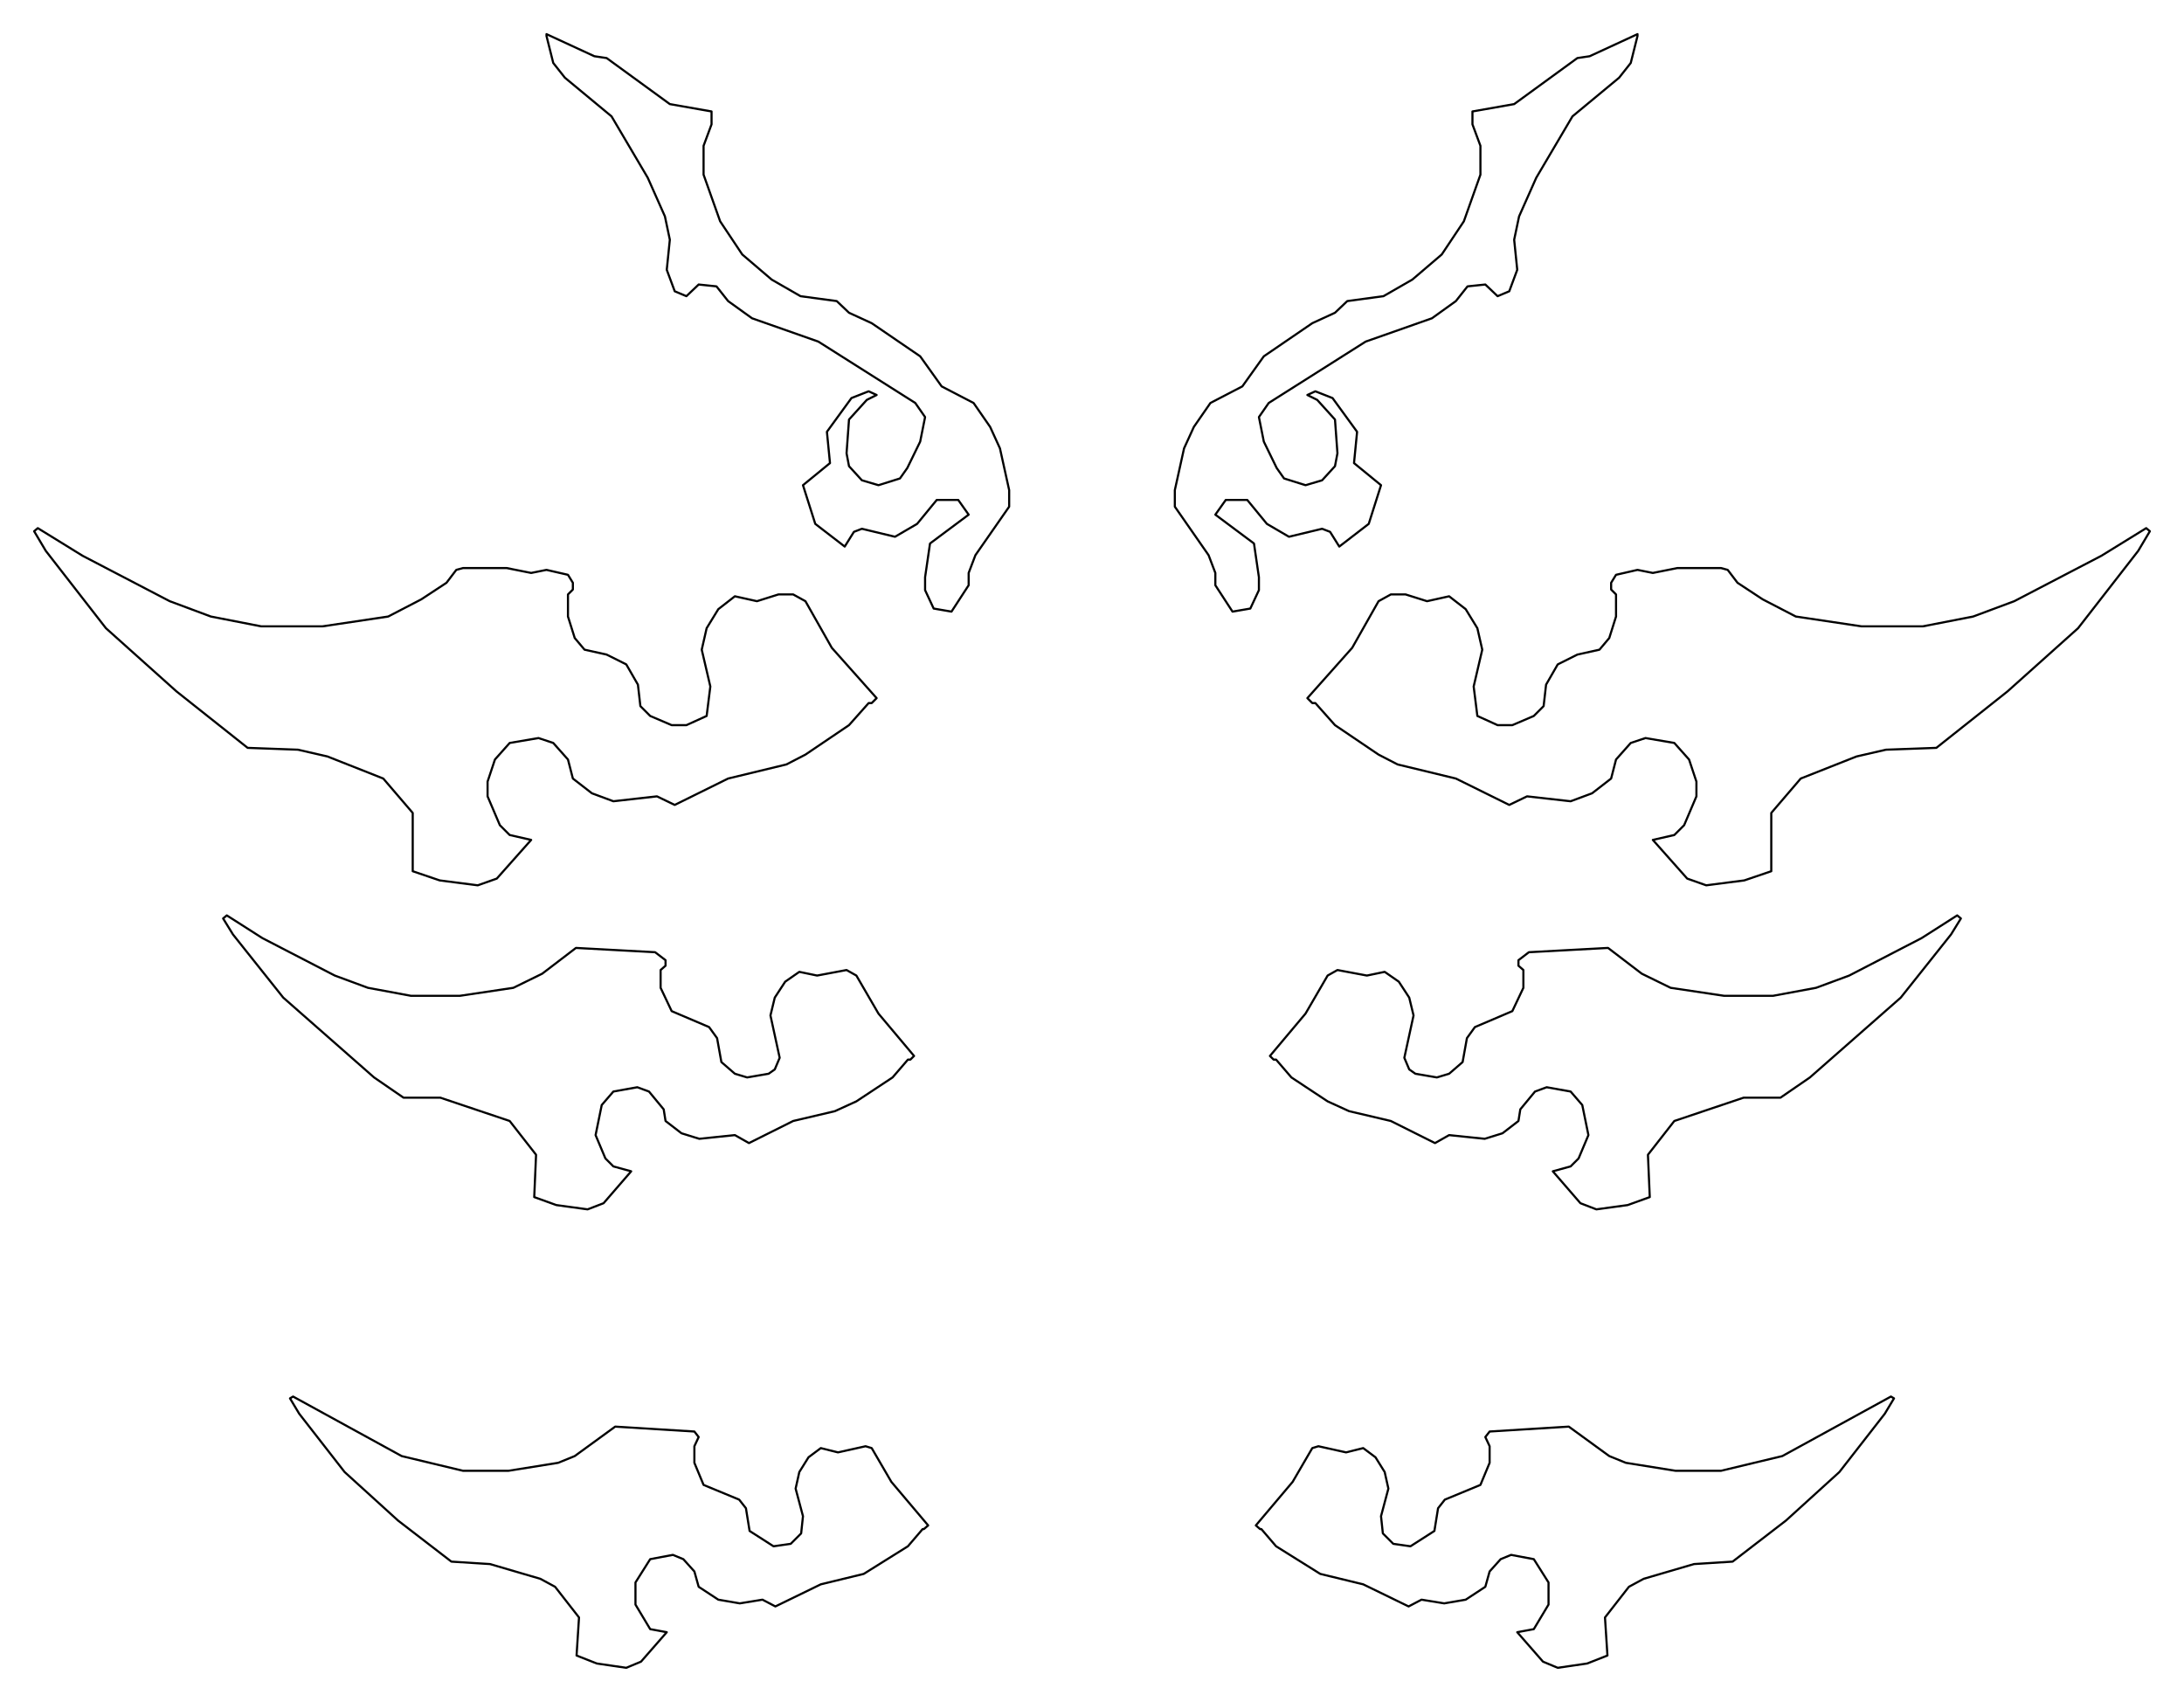
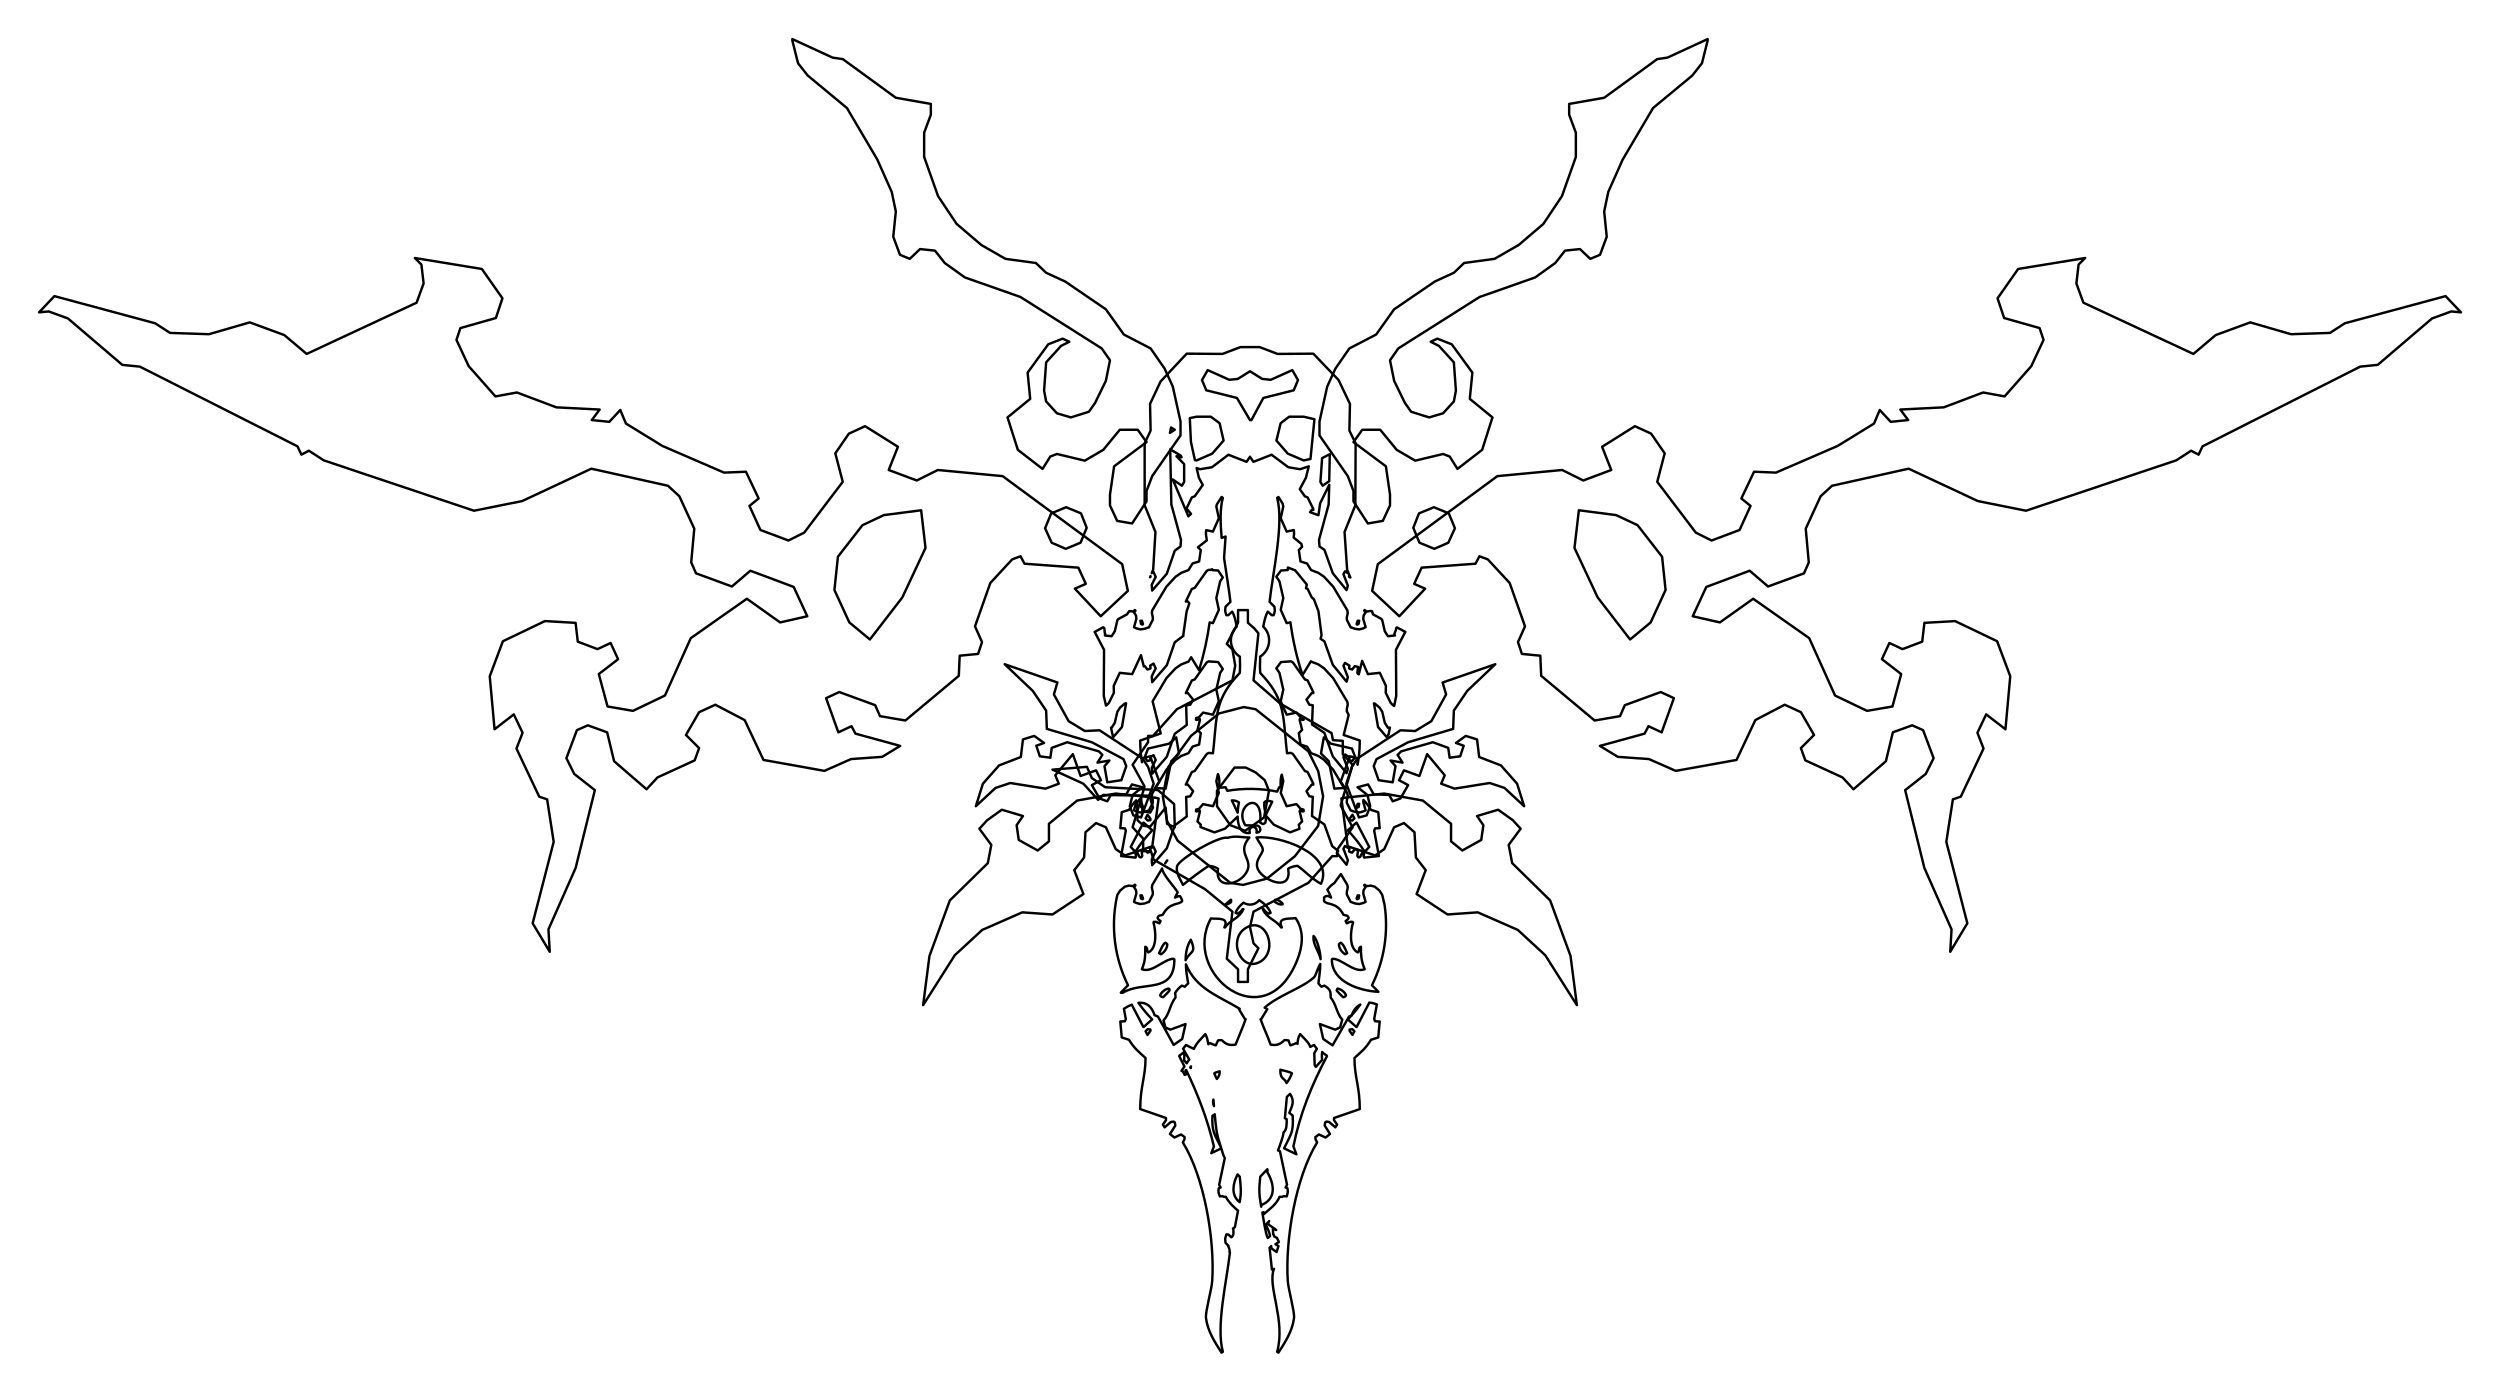
- <svg xmlns="http://www.w3.org/2000/svg" viewBox="0 0 1024 797.87" width="1024" height="797.87">
+ <svg xmlns="http://www.w3.org/2000/svg" viewBox="0 0 1024 570.04" width="1024" height="570.04">
  <g fill="none" stroke="#000" stroke-width="1" stroke-linecap="round" stroke-linejoin="round">
-     <path d="M256.23 16L278.67 26.36L284.43 27.22L314.06 48.8L333.62 52.25L333.62 58.29L329.88 68.36L329.88 81.88L337.65 103.75L348.01 119.29L361.82 131.08L375.34 138.85L392.32 141.15L398.07 146.62L408.71 151.51L431.44 167.04L441.51 181.14L456.47 188.91L464.24 200.13L468.84 210.2L473.16 229.76L473.16 237.53L457.34 260.26L454.17 268.6L454.17 274.36L446.12 286.73L437.77 285.29L433.74 276.66L433.74 270.62L436.05 254.79L454.17 241.27L449.28 234.37L439.21 234.37L430 245.59L419.65 251.63L404.11 247.89L400.37 249.33L396.06 256.23L382.25 245.59L376.49 227.46L389.15 217.1L387.71 202.43L399.22 186.61L407.28 183.44L411.02 185.17L406.41 187.47L398.07 196.68L396.92 212.5L398.07 218.54L404.11 225.16L411.88 227.46L421.95 224.3L425.4 219.41L431.44 207.03L433.74 195.53L429.14 188.91L383.68 160.14L352.61 149.21L341.39 141.15L335.93 134.25L327.58 133.38L321.83 138.85L316.36 136.55L312.62 126.48L314.06 112.38L311.76 101.45L303.7 83.32L286.73 54.55L264.86 36.43L259.4 29.52L256.23 16.86Z" />
-     <path d="M767.77 16L745.33 26.36L739.57 27.22L709.94 48.8L690.38 52.25L690.38 58.29L694.12 68.36L694.12 81.88L686.35 103.75L675.99 119.29L662.18 131.08L648.66 138.85L631.68 141.15L625.93 146.62L615.29 151.51L592.56 167.04L582.49 181.14L567.53 188.91L559.76 200.13L555.16 210.2L550.84 229.76L550.84 237.53L566.66 260.26L569.83 268.6L569.83 274.36L577.88 286.73L586.23 285.29L590.26 276.66L590.26 270.62L587.95 254.79L569.83 241.27L574.72 234.37L584.79 234.37L594 245.59L604.35 251.63L619.89 247.89L623.63 249.33L627.94 256.23L641.75 245.59L647.51 227.46L634.85 217.1L636.29 202.43L624.78 186.61L616.72 183.44L612.98 185.17L617.59 187.47L625.93 196.68L627.08 212.5L625.93 218.54L619.89 225.16L612.12 227.46L602.05 224.3L598.6 219.41L592.56 207.03L590.26 195.53L594.86 188.91L640.32 160.14L671.39 149.21L682.61 141.15L688.07 134.25L696.42 133.38L702.17 138.85L707.64 136.55L711.38 126.48L709.94 112.38L712.24 101.45L720.3 83.32L737.27 54.55L759.14 36.43L764.6 29.52L767.77 16.86Z" />
-     <path d="M407.28 329.6L398.07 339.95L377.64 353.76L368.72 358.37L341.39 364.98L316.36 377.35L308.02 373.33L287.59 375.63L277.52 371.89L268.6 364.98L266.3 356.06L259.4 348.3L252.49 346L238.97 348.3L232.06 356.06L228.61 366.42L228.61 373.33L234.37 386.85L238.97 391.45L249.04 393.75L232.93 411.88L224.01 415.04L206.17 412.74L193.51 408.43L193.51 381.1L179.7 364.98L153.52 354.63L139.71 351.46L116.12 350.6L82.75 324.13L49.66 294.5L21.47 258.25L16 249.04L17.73 247.6L38.73 260.55L79.58 281.84L98.86 289.03L122.45 293.63L151.22 293.63L182 289.03L197.54 280.97L209.34 273.21L213.94 267.16L217.1 266.3L237.53 266.3L249.04 268.6L256.23 267.16L266.3 269.47L268.6 273.21L268.6 276.37L266.3 278.67L266.3 289.03L269.47 299.1L274.07 304.57L284.43 306.87L293.63 311.47L299.1 320.97L300.25 331.03L304.85 335.64L314.92 339.95L321.83 339.95L331.32 335.64L333.05 321.83L329.02 304.57L331.32 294.5L336.79 285.58L344.56 279.54L354.91 281.84L364.98 278.67L371.89 278.67L377.64 281.84L390.01 303.7L411.02 327.29L408.71 329.6Z" />
-     <path d="M616.72 329.6L625.93 339.95L646.36 353.76L655.28 358.37L682.61 364.98L707.64 377.35L715.98 373.33L736.41 375.63L746.48 371.89L755.4 364.98L757.7 356.06L764.6 348.3L771.51 346L785.03 348.3L791.94 356.06L795.39 366.42L795.39 373.33L789.63 386.85L785.03 391.45L774.96 393.75L791.07 411.88L799.99 415.04L817.83 412.74L830.49 408.43L830.49 381.1L844.3 364.98L870.48 354.63L884.29 351.46L907.88 350.6L941.25 324.13L974.34 294.5L1002.53 258.25L1008 249.04L1006.27 247.6L985.27 260.55L944.42 281.84L925.14 289.03L901.55 293.63L872.78 293.63L842 289.03L826.46 280.97L814.66 273.21L810.06 267.16L806.9 266.3L786.47 266.3L774.96 268.6L767.77 267.16L757.7 269.47L755.4 273.21L755.4 276.37L757.7 278.67L757.7 289.03L754.53 299.1L749.93 304.57L739.57 306.87L730.37 311.47L724.9 320.97L723.75 331.03L719.15 335.64L709.08 339.95L702.17 339.95L692.68 335.64L690.95 321.83L694.98 304.57L692.68 294.5L687.21 285.58L679.44 279.54L669.09 281.84L659.02 278.67L652.11 278.67L646.36 281.84L633.99 303.7L612.98 327.29L615.29 329.6Z" />
-     <path d="M425.69 496.75L418.5 505.1L401.52 516.32L391.45 520.92L371.89 525.52L351.17 535.88L344.56 532.14L327.87 533.87L319.53 531.28L312.05 525.52L311.18 520.06L304.28 511.71L298.81 509.7L287.59 511.71L282.13 518.04L279.25 532.14L283.85 543.07L287.59 546.81L295.94 549.11L282.99 564.07L275.51 566.95L260.84 564.94L250.48 561.2L251.34 541.35L238.97 525.52L206.46 514.59L189.2 514.59L175.39 505.1L132.81 467.69L109.22 438.06L104.61 430.58L106.34 429.14L123.03 439.79L156.97 457.34L172.51 463.09L192.65 466.83L215.67 466.83L240.7 463.09L254.22 456.47L270.04 444.39L307.16 446.4L312.05 450.14L312.05 452.73L309.74 454.75L309.74 463.09L314.92 474.02L332.47 481.5L336.21 486.68L338.23 497.9L344.56 503.37L350.31 505.1L360.38 503.37L363.26 501.35L365.56 495.89L361.24 476.04L363.26 467.69L368.15 460.21L374.77 455.61L383.11 457.34L396.92 454.75L401.52 457.34L411.88 475.17L428.57 495.03L426.84 496.75Z" />
-     <path d="M598.31 496.75L605.5 505.1L622.48 516.32L632.55 520.92L652.11 525.52L672.83 535.88L679.44 532.14L696.13 533.87L704.47 531.28L711.95 525.52L712.82 520.06L719.72 511.71L725.19 509.7L736.41 511.71L741.87 518.04L744.75 532.14L740.15 543.07L736.41 546.81L728.06 549.11L741.01 564.07L748.49 566.95L763.16 564.94L773.52 561.2L772.66 541.35L785.03 525.52L817.54 514.59L834.8 514.59L848.61 505.1L891.19 467.69L914.78 438.06L919.39 430.58L917.66 429.14L900.97 439.79L867.03 457.34L851.49 463.09L831.35 466.83L808.33 466.83L783.3 463.09L769.78 456.47L753.96 444.39L716.84 446.4L711.95 450.14L711.95 452.73L714.26 454.75L714.26 463.09L709.08 474.02L691.53 481.5L687.79 486.68L685.77 497.9L679.44 503.37L673.69 505.1L663.62 503.37L660.74 501.35L658.44 495.89L662.76 476.04L660.74 467.69L655.85 460.21L649.23 455.61L640.89 457.34L627.08 454.75L622.48 457.34L612.12 475.17L595.43 495.03L597.16 496.75Z" />
-     <path d="M432.59 716.84L425.69 724.9L404.97 737.85L384.84 742.74L363.55 753.1L357.5 749.93L346.86 751.66L336.79 749.93L327.58 743.89L325.57 736.7L320.39 730.94L315.5 728.93L304.85 730.94L297.95 741.87L297.95 752.23L304.85 763.74L312.62 765.18L300.54 778.99L293.63 781.87L279.82 779.85L270.33 776.11L271.48 758.27L260.26 743.89L253.35 740.15L229.76 733.24L211.64 732.09L186.61 712.82L161.58 690.09L140.29 662.76L135.97 655.56L137.41 654.7L188.33 682.61L217.1 689.51L238.39 689.51L261.7 685.77L269.47 682.61L288.45 668.8L325.57 671.1L327.58 673.69L325.57 678L325.57 685.77L329.88 696.13L346.57 703.03L349.74 707.06L351.46 717.71L362.68 724.9L370.74 723.75L375.63 718.86L376.49 710.8L373.04 697.86L374.77 690.09L379.08 683.18L384.84 678.87L392.89 680.88L405.84 678L408.71 678.87L417.92 694.69L435.18 715.12L433.17 716.84Z" />
-     <path d="M591.41 716.84L598.31 724.9L619.03 737.85L639.16 742.74L660.45 753.1L666.5 749.93L677.14 751.66L687.21 749.93L696.42 743.89L698.43 736.7L703.61 730.94L708.5 728.93L719.15 730.94L726.05 741.87L726.05 752.23L719.15 763.74L711.38 765.18L723.46 778.99L730.37 781.87L744.18 779.85L753.67 776.11L752.52 758.27L763.74 743.89L770.65 740.15L794.24 733.24L812.36 732.09L837.39 712.82L862.42 690.09L883.71 662.76L888.03 655.56L886.59 654.7L835.67 682.61L806.9 689.51L785.61 689.51L762.3 685.77L754.53 682.61L735.55 668.8L698.43 671.1L696.42 673.69L698.43 678L698.43 685.77L694.12 696.13L677.43 703.03L674.26 707.06L672.54 717.71L661.32 724.9L653.26 723.75L648.37 718.86L647.51 710.8L650.96 697.86L649.23 690.09L644.92 683.18L639.16 678.87L631.11 680.88L618.16 678L615.29 678.87L606.08 694.69L588.82 715.12L590.83 716.84Z" />
+     <path d="M324.55 16L341 23.59L345.22 24.22L366.93 40.04L381.27 42.57L381.27 46.99L378.53 54.37L378.53 64.28L384.22 80.31L391.82 91.7L401.94 100.34L411.85 106.03L424.29 107.72L428.5 111.73L436.3 115.31L452.96 126.69L460.34 137.03L471.3 142.72L477 150.94L480.37 158.32L483.54 172.66L483.54 178.35L471.94 195.01L469.62 201.12L469.62 205.35L463.72 214.41L457.6 213.36L454.65 207.03L454.65 202.6L456.34 191L469.62 181.09L466.03 176.04L458.65 176.04L451.9 184.26L444.32 188.69L432.93 185.95L430.19 187L427.03 192.06L416.91 184.26L412.69 170.97L421.97 163.38L420.91 152.63L429.35 141.04L435.25 138.71L437.99 139.98L434.62 141.67L428.5 148.42L427.66 160.01L428.5 164.44L432.93 169.29L438.62 170.97L446 168.66L448.53 165.07L452.96 156L454.65 147.57L451.27 142.72L417.96 121.64L395.19 113.63L386.96 107.72L382.96 102.66L376.84 102.02L372.63 106.03L368.62 104.35L365.88 96.97L366.93 86.63L365.25 78.62L359.34 65.34L346.91 44.25L330.88 30.97L326.88 25.91L324.55 16.63Z" />
+     <path d="M699.45 16L683 23.59L678.78 24.22L657.07 40.04L642.73 42.57L642.73 46.99L645.47 54.37L645.47 64.28L639.78 80.31L632.18 91.7L622.06 100.34L612.15 106.03L599.71 107.72L595.5 111.73L587.7 115.31L571.04 126.69L563.66 137.03L552.7 142.72L547 150.94L543.63 158.32L540.46 172.66L540.46 178.35L552.06 195.01L554.38 201.12L554.38 205.35L560.28 214.41L566.4 213.36L569.35 207.03L569.35 202.6L567.66 191L554.38 181.09L557.97 176.04L565.35 176.04L572.1 184.26L579.68 188.69L591.07 185.95L593.81 187L596.97 192.06L607.09 184.26L611.31 170.97L602.03 163.38L603.09 152.63L594.65 141.04L588.75 138.71L586.01 139.98L589.38 141.67L595.5 148.42L596.34 160.01L595.5 164.44L591.07 169.29L585.38 170.97L578 168.66L575.47 165.07L571.04 156L569.35 147.57L572.73 142.72L606.04 121.64L628.81 113.63L637.04 107.72L641.04 102.66L647.16 102.02L651.37 106.03L655.38 104.35L658.12 96.97L657.07 86.63L658.75 78.62L664.66 65.34L677.09 44.25L693.12 30.97L697.12 25.91L699.45 16.63Z" />
+     <path d="M530.03 539.85C529.35 545.22 526.5 549.59 523.66 554.04L523.12 553.68C526.73 540.59 518.95 526.81 521.83 519.71L520.98 520L520.02 511.09L520.69 510.41L520.76 511.31L522.9 512.84L523.66 510.39L522.44 509.63L523.82 508.71L523.05 507.03L521.94 506.47L521.66 505.62L521.49 505.62L521.37 503.36L522.75 503.82C522.75 503.65 519.77 501.76 519.38 501.37L519.84 500.15L518.47 501.68C519.26 503.15 519.88 504.62 520.22 506.26L519.29 507.08C518.4 505.74 517.45 498.77 517.06 496.69L517.55 496.48L517.55 497.4C520.06 495.19 522.75 493.42 524.12 490.22C524.82 490.22 525.19 490.37 525.8 489.91L527.03 490.06C527.47 488.58 527.62 488.27 527.33 486.7L526.57 486.4L527.18 485.33L524.27 471.57L523.48 471.21C524.2 469.06 525.54 465.98 525.74 463.82C527.17 462.83 527.03 460.05 527.03 458.43L526.29 458.01L527.1 449.27L528.4 448.03C530.39 451.1 529.3 452.81 528.1 455.83L529.47 456.9C529.91 463.93 528.82 464.33 525.96 470.35L531 472.79L529.78 469.58C532.36 456.53 537.29 444.31 543.53 432.6L543.38 432.29C542.72 431.96 542.14 431.36 541.54 430.92C541.39 431.98 541.39 433.06 541.54 434.13L538.95 436.99L538.49 436.31C538.49 434.7 538.34 433.11 538.34 431.53L538.28 431.5L539.38 429.57L538.23 428.02L536.67 428.83C536.32 427.15 533.74 424.93 532.53 423.58C531.65 425.04 531.61 425.92 531.46 427.56L531 427.25C530.19 427.52 529.38 428 528.55 428.17C528.25 427.55 527.96 426.85 527.79 426.18C527.32 426.02 526.61 426.03 526.11 426.03C524.32 427.81 522.96 428.33 520.45 427.86C519.23 424.34 517.55 420.99 516.33 417.47L516.48 417.62C517.41 416.23 518.15 414.73 519.08 413.34C518.7 413.15 518.44 412.87 518.01 412.73C523.67 407.61 533.55 404.73 538.34 400.2C538.87 399.69 540.01 395.88 540.78 394.85C540.78 397.51 540.33 400.16 540.02 402.8C540.34 403.29 540.87 403.68 541.24 404.17L542.46 403.71C544.99 405.23 545.06 406.14 545.06 408.6C547.31 411.28 547.59 415.42 549.8 417.62L548.88 420.83L546.89 421.75L540.63 419.45L542 425.57L545.82 428.17L552.55 416.4L553.57 415.96L552.08 417.56L555.52 420.61L555.68 420.64L560.85 410.71L560.82 410.67C561.91 410.72 562.98 411 563.97 411.45L562.87 417.35L563.23 418.3L565.12 418.42L564.53 424.94L561.57 425.89C559.29 429.53 557.97 430.42 554.79 433.36C554.79 441.3 556.97 445.03 556.97 454.29L546.42 457.93L546.42 458.84L547.69 460.66L546.96 461.75L544.41 459.57L543.32 459.39L542.78 459.75L542.59 461.03L544.78 464.48L542.96 465.94L540.23 464.67L538.77 465.76C538.77 466.86 538.97 466.89 539.5 467.94C530.64 482.29 526.37 507.99 527.48 524.74C527.71 528.2 530.35 537.38 530.03 539.85Z" />
+     <path d="M500.88 553.68L500.34 554.04C497.5 549.59 494.65 545.22 493.97 539.85C493.65 537.38 496.29 528.2 496.52 524.74C497.63 507.99 493.36 482.29 484.5 467.94C485.03 466.89 485.23 466.86 485.23 465.76L483.77 464.67L481.04 465.94L479.22 464.48L481.41 461.03L481.22 459.75L480.68 459.39L479.59 459.57L477.04 461.75L476.31 460.66L477.58 458.84L477.58 457.93L467.03 454.29C467.03 445.03 469.21 441.3 469.21 433.36C466.03 430.42 464.71 429.53 462.43 425.89L459.47 424.94L458.88 418.42L460.77 418.3L461.13 417.35L460.35 413.19C461.37 412.54 462.43 411.94 463.55 411.49L468.32 420.64L468.48 420.61L471.92 417.56C469.87 415.44 467.99 413.16 466.3 410.75C469.87 410.35 471.85 412.63 472.92 415.79L474.3 416.4C476.46 420.26 478.62 424.12 480.72 428.01L484.23 425.57L485.61 419.45L479.34 421.75L477.35 420.83L476.59 417.93C478.98 415.54 479.18 411.45 481.48 408.6C481.48 407.94 481.46 407.43 481.33 406.77C481.65 405.96 483.32 404.17 484.08 403.71L485.3 404.17C485.71 403.62 486.2 403.27 486.68 402.8C486.22 400.22 485.76 397.62 485.76 395C489.88 405.06 499.23 408.01 507.77 413.19L507.46 413.34C508.39 414.73 509.13 416.23 510.06 417.62L510.21 417.47C508.99 420.99 507.45 424.39 506.09 427.86C503.59 428.33 502.22 427.81 500.43 426.03C500.06 426.03 499.22 426.02 498.9 426.18C498.58 426.83 498.31 427.51 497.99 428.17C497.16 428 496.35 427.52 495.54 427.25L494.93 427.71C494.63 426.07 494.53 425.09 493.71 423.58C491.82 425.69 490.16 427.05 489.03 429.63C487.92 429.13 486.84 428.6 485.77 428.02L484.62 429.57L487.11 433.96L486.05 435.52L485 434.28C485.15 433.19 485.15 432.01 485 430.92C484.4 431.36 483.82 431.96 483.16 432.29L483.01 432.6L485.15 436.84L483.93 438.63L484.5 438.82L485.23 440.27L485.78 440.09L485.59 438.45L485.86 438.29C490.69 448.31 494.67 458.74 497.22 469.58L496.15 472.34L500.24 470.37C500.63 471.54 501.04 473.34 501.68 474.34L499.36 485.33L499.97 486.4L499.21 486.7C498.92 488.45 499.09 488.47 499.67 490.06L500.74 489.91C501.35 490.37 501.4 490.22 502.11 490.22C503.2 492.39 505.24 494.35 507.09 495.9L505.81 502.65L505.02 503.21L505.17 503.36C505.17 504.5 505.54 506.08 504.37 506.78L503.07 505.62L502.34 505.62C501.71 507.52 501.78 507.08 501.98 509.08L503.18 510.29L503.03 510.39C503.63 511.59 503.64 511.63 503.64 512.99L503.79 512.88C502.53 524.56 497.98 543.15 500.88 553.68Z" />
+     <path d="M516.63 493.58L516.6 494.27C515.62 489.11 515.68 487.13 516.2 481.96L519.1 478.92C519.28 479.53 519.21 479.47 519.08 480.13C521.99 484.89 522.89 491.14 516.63 493.58Z" />
+     <path d="M507.8 481.96C508.22 486.1 508.55 488.22 507.76 492.4C504.03 489.55 505.01 484.65 506.93 481.05Z" />
+     <path d="M497.56 456.42C498.14 462.54 498.19 464.23 500.11 470C497.43 464.42 496.33 463.58 496.61 457.05Z" />
+     <path d="M497 450.39L497.25 453.08C496.88 452.15 496.73 451.38 497 450.39Z" />
+     <path d="M529.17 439.63C528.65 441.06 527.94 442.44 526.96 443.61C526.21 441.38 524.31 442.34 524.43 438.17C525.27 438.37 528.68 439.14 529.17 439.63Z" />
+     <path d="M499.59 438.82C499.63 440.17 499.28 440.93 498.43 441.94C498.01 441.2 497.66 440.42 497.38 439.63C497.74 439.26 499.05 438.98 499.59 438.82Z" />
+     <path d="M487.83 436.79L487.75 437.49L487.52 437.23C487.67 437.13 487.74 436.94 487.83 436.79Z" />
+     <path d="M553.98 423.9L554.76 422.4L553.88 421.53L552.79 421.71L552.79 422.25Z" />
+     <path d="M470.02 423.9L471.21 422.25L471.21 421.71L470.12 421.53L469.24 422.4Z" />
+     <path d="M557.19 411.46C556.08 413 554.89 414.47 553.64 415.88C554.27 414.02 555.42 412.4 557.19 411.46Z" />
+     <path d="M551.33 407.69C551 408.34 550.78 408.32 550.1 408.45C549.5 407.84 547.88 406.26 547.5 405.7L547.81 404.94C549.05 404.94 551.02 406.48 551.33 407.69Z" />
+     <path d="M479.04 405.7C478.66 406.26 477.04 407.84 476.44 408.45C475.76 408.32 475.54 408.34 475.21 407.69C475.52 406.48 477.49 404.94 478.73 404.94L479.04 405.24Z" />
+     <path d="M531.33 393.28C518.28 426.06 483.54 398.68 496 376.2C498.42 376.53 503.63 375.46 501.5 379.87L501.81 379.87C503.92 376.71 507.66 376.24 509.3 372.38L508.99 372.38C508.37 373.31 507.89 373.77 506.85 374.22L506.09 373.91C506.67 372.25 507.99 370.82 509.34 369.73C511.43 371.11 514.22 370.66 515.78 368.71C517.67 369.93 519.69 371.74 520.45 373.91L519.69 374.22C518.66 373.77 518.17 373.31 517.55 372.38L517.24 372.38C518.88 376.24 522.62 376.71 524.73 379.87L525.04 379.87C522.9 375.45 528.31 376.53 530.69 376.05C534.3 381.47 533.62 387.52 531.33 393.28Z" />
+     <path d="M459.93 406.62L459.13 406.63L459.11 406.55L462.04 403.56C456.54 392.45 454.97 379.86 457.36 367.92L457.68 366.52L458.81 364.78L460.7 363.2L462.36 362.74L464.1 362.97L464.85 362.37L465.08 362.59L464.55 363.42L465.31 364.63L465.46 365.99L464.48 369.39L465.38 369.84L467.04 370.29L468.78 370.07L470.44 369.46L470.59 369.46L472.18 366.37L472.18 365.31L471.8 363.58L471.95 362.52L475.99 355.75C476.23 358.17 481.06 363.28 482.4 365.5C481.98 366.2 481.63 366.89 481.33 367.64C481.8 367.49 482.85 366.88 483.32 367.03C483.59 367.45 484.23 368.53 484.23 369.02C483.11 370.84 479.12 369.29 476.28 374.67C475.37 375.13 474.6 374.68 474.14 375.9C474.44 376.78 474.7 376.77 475.37 377.27L474.91 378.19C474.01 377.89 473.66 377.43 472.62 377.58L472.46 377.88C473.39 381.12 474.14 388.43 470.32 390.11C469.45 389.24 470.37 388.56 469.25 387.82L469.1 387.82C469.1 391.59 469.16 393.4 467.73 396.99C471.84 398.73 476.87 392.71 480.72 392.71L481.02 393.01C481.02 407.43 467.93 401.6 459.93 406.62Z" />
+     <path d="M561.96 403.56L564.61 406.27C557.05 405.85 545.52 402.31 545.52 393.01L545.82 392.71C549.72 392.71 554.68 398.73 558.97 396.99C557.54 393.41 557.44 391.61 557.44 387.82L557.29 387.82C556.17 388.56 557.09 389.24 556.22 390.11C552.39 388.43 553.16 381.08 554.23 377.88L553.92 377.58C552.88 377.43 552.53 377.89 551.63 378.19L551.17 377.27C551.84 376.77 552.1 376.78 552.4 375.9C551.94 374.68 551.17 375.13 550.26 374.67C547.51 369.18 543.47 370.9 542.31 369.02C542.31 368.56 542.46 368.1 542.31 367.64C543.2 366.6 544.24 367 545.21 367.64C544.75 366.57 544.33 365.41 543.68 364.43C544.54 363.29 545.37 362.45 546.59 361.68C546.76 361.34 548.02 359.62 549.22 358.04L551.89 362.52L552.04 363.58L551.66 365.31L551.66 366.37L553.25 369.46L553.4 369.46L555.06 370.07L556.79 370.29L558.46 369.84L559.36 369.39L558.38 365.99L558.53 364.63L559.29 363.42L558.76 362.59L558.98 362.37L559.74 362.97L561.47 362.74L563.14 363.2L565.02 364.78L566.16 366.52L567.12 370.64C568.77 381.76 567.05 393.29 561.96 403.56Z" />
+     <path d="M514.92 394.5C524.51 390.98 518.9 374.18 509.91 380.33C503.06 385.1 508.08 397.02 514.92 394.5Z" />
+     <path d="M487.75 384.91C490.19 390.71 487.69 389.15 485.61 393.32C485.61 390.44 486.21 387.38 487.75 384.91Z" />
+     <path d="M538.03 383.39C539.69 384.89 540.93 390.62 540.93 392.86C540.31 389.75 537.56 386.64 538.03 383.39Z" />
+     <path d="M551.78 390.42L551.02 390.87C549.61 390.09 548.42 388.4 548.42 386.75C548.69 386.48 548.86 386.35 549.19 386.14C550.31 386.7 551.27 389.27 551.78 390.42Z" />
+     <path d="M478.12 386.75C478.12 388.4 476.93 390.09 475.52 390.87L474.76 390.42C475.38 389.29 476.22 386.7 477.35 386.14C477.68 386.35 477.85 386.48 478.12 386.75Z" />
+     <path d="M504.25 369.48C503.54 370.05 502.76 370.55 501.81 370.55L504.1 368.56L504.25 368.56Z" />
+     <path d="M525.34 370.4C524.14 370.7 523.24 370.11 522.29 369.48L522.29 368.56C523.49 368.41 524.55 369.3 525.34 370.09Z" />
+     <path d="M556.49 368.03L555.89 368.33L555.66 368.11L556.11 366.75L556.72 366.75Z" />
+     <path d="M468.18 368.11L467.95 368.33L467.35 368.03L467.12 366.75L467.72 366.75Z" />
+     <path d="M495.08 354.65C491.45 357.08 487.92 359.68 484.54 362.45C483.45 360.11 481.63 357.69 482.09 354.96C482.62 351.88 499.6 342.15 502.72 343.19C506.05 342.18 508.46 343.04 511.74 343.04C505.73 350.1 514.99 352.26 509.6 358.63C506 362.88 497.55 363.86 498.9 355.88C498.25 355.22 496.01 354.65 495.08 354.65Z" />
+     <path d="M541.09 361.99C537.64 360.27 534.65 356.89 531.46 354.65C530.53 354.65 528.29 355.22 527.64 355.88C529.15 365.08 518.91 361.22 515.87 357.1C512.84 352.99 517.45 349.85 517.24 347.93C517.08 346.45 515.29 344.48 514.65 343.04C523.58 341.98 546.76 349.57 541.09 361.99Z" />
+     <path d="M477.92 347.49L471.93 354.38L471.75 352.03L473.38 348.76L472.47 346.8L471.12 347.65L471.27 348.7L471.04 348.93L469.99 349.23L468.93 347.87L467.57 348.17L467.87 350.59L467.5 351.12L467.12 351.19L466.67 350.89L465.76 349.08L465.08 349.46L465.31 350.74L465.08 351.27L459.19 350.65L461.13 340.26L460.77 339.31L458.88 339.2L459.47 332.67L462.43 331.72C463.54 329.96 464.41 328.85 465.38 327.83L465.46 328.49L464.48 331.89L465.38 332.34L467.04 332.8L468.78 332.57L470.44 331.97L470.59 331.97L472.18 328.87L472.18 327.81L471.8 326.08L471.95 325.02L477.76 315.28L481.54 311.2L483.88 309.62L486.82 308.49L488.45 305.82L491.16 304.96L491.84 300.3L490.54 299.01L490.49 299L491.5 294.9L491.43 294.52L490.14 294.9L489.84 294.75L489.94 294.09L491.09 293.83L492.78 291.88L496.82 292.73L499.24 287.26L498.21 282.45L499.77 275.63L500.85 274.02L498.95 271.18L495.02 270.91L494.28 271.33L489.36 278.29L488.17 278.74L485.71 283.88L485.71 283.89L486.51 283.83L488.71 286.58L487.54 288.64L485.85 288.93L486.08 296.94L481.18 300.56L477.92 309.99L471.93 316.89L471.75 314.53L473.38 311.26L472.47 309.31L471.12 310.15L471.27 311.2L471.04 311.43L469.99 311.73L468.93 310.37L467.57 310.68L467.76 312.21C467.36 309.71 467.03 306.93 467.03 303.32L475.43 300.42L472.11 287.26L477.76 277.78L481.54 273.71L483.88 272.12L486.82 270.99L487.9 269.22L491.13 274.5C493.08 268.31 494.54 261.57 495.47 254.94L496.82 255.23L499.24 249.77L498.21 244.96L499.77 238.13L500.85 236.53L498.95 233.68L496.56 233.52C496.55 233.4 496.54 233.28 496.53 233.15L495.72 233.46L495.02 233.41L494.28 233.84L489.36 240.79L488.17 241.24L485.71 246.38L485.71 246.39L486.51 246.34L487.16 247.15L486.07 250.34L485.91 251.42L485.85 251.43L485.86 251.76L484.67 260.11L484.74 260.43L481.18 263.07L477.92 272.5L471.93 279.39L471.75 277.03L473.38 273.76L472.47 271.81L471.12 272.65L471.27 273.71L471.04 273.93L469.99 274.23L468.93 272.88L468.5 272.97L467.34 268.37L463.75 276.13L458.66 275.59L456.17 280.95L456.25 283.75L454.21 287.9L453.23 288.88L453.01 289L452.1 285L452.22 266.16L448.38 258.83L451.87 256.94L452.34 257.3L452.5 259.12L452.7 259.61L452.57 259.99L452.6 260.31L455.34 260.59L456.62 258.56L457.68 254.03L457.93 253.64L461.64 251.62L462.59 250.28L464.1 250.48L464.85 249.87L465.08 250.1L464.55 250.93L465.31 252.14L465.46 253.5L464.48 256.89L465.38 257.35L467.04 257.8L468.78 257.57L470.44 256.97L470.59 256.97L472.18 253.87L472.18 252.82L471.8 251.08L471.95 250.02L477.76 240.29L481.54 236.21L483.88 234.62L486.82 233.49L488.45 230.82L491.16 229.96L491.84 225.3L490.68 224.15L494.31 221.33C494.03 219.78 493.88 218.49 493.97 217.77C493.99 217.56 494.02 217.35 494.06 217.15L496.82 217.73L499.24 212.27L498.21 207.46L498.39 206.67C499.02 205.63 499.68 204.6 500.34 203.57L500.88 203.93C499.72 208.17 499.8 214.06 500.39 220.34L502 219.76L501.38 228.55C502.31 235.17 503.45 241.63 503.98 246.53L501.98 248.53C501.78 250.54 501.71 250.1 502.34 251.99L503.07 251.99L504.71 250.53C505.45 251.65 506.07 253.91 506.57 256.67C505.09 258.1 504.17 260.1 504.17 262.31C504.17 265.11 505.63 267.57 507.84 268.95C507.96 271.74 507.95 274.17 507.8 275.65C498.23 285.68 498.44 291.81 497.22 304.86C497.19 305.21 497.01 306.86 496.83 308.53L495.02 308.41L494.28 308.83L489.36 315.79L488.17 316.24L485.71 321.38L485.71 321.38L486.51 321.33L488.71 324.08L487.54 326.14L485.85 326.43L486.08 334.43L481.18 338.06Z" />
+     <path d="M552.09 352.39L551.55 354.2L547.57 349.33C547.71 349.06 547.89 348.8 548.12 348.54C547.57 348.15 546.72 347.46 545.65 346.56L542.48 337.7L537.4 334.25L537.72 326.38L536.3 326.14L535.13 324.08L537.33 321.33L537.93 321.37L537.94 321.01L535.59 316.21L534.47 315.79L529.56 308.83L528.79 308.39L527.16 308.51C526.99 306.84 526.81 305.21 526.78 304.86C525.56 291.81 525.77 285.68 516.2 275.65C516.05 274.17 516.04 271.74 516.16 268.95C518.37 267.57 519.83 265.11 519.83 262.31C519.83 260.1 518.91 258.1 517.43 256.67C517.93 253.91 518.55 251.65 519.29 250.53L520.93 251.99L521.66 251.99C522.29 250.1 522.22 250.54 522.02 248.53L520.02 246.53C521.28 234.87 525.99 214.37 523.12 203.93L523.66 203.57C524.23 204.46 524.8 205.35 525.35 206.25L525.63 207.46L524.59 212.27L527.02 217.73L529.94 217.11C529.97 217.33 530.01 217.55 530.03 217.77C530.1 218.3 530.03 219.14 529.88 220.17L533.05 222.78L533.35 224.01L533.3 224.02L532 225.3L532.68 229.96L535.38 230.82L537.01 233.49L539.96 234.62L542.3 236.21L546.07 240.29L551.89 250.02L552.04 251.08L551.66 252.82L551.66 253.87L553.25 256.97L553.4 256.97L555.06 257.57L556.79 257.8L558.46 257.35L559.36 256.89L558.38 253.5L558.53 252.14L559.29 250.93L558.76 250.1L558.98 249.87L559.74 250.48L561.47 250.25L562 250.39L562.36 251.62L565.81 253.5L566.16 254.03L567.21 258.56L568.5 260.59L571.36 260.29L571.14 259.61L571.8 257.99L571.86 257.3L572.17 257.06L572.2 256.98L575.62 258.83L571.78 266.16L571.9 285L571.07 289.14L570.61 288.88L569.63 287.9L567.59 283.75L567.67 280.95L565.17 275.59L560.29 276.11L557.94 270.7L556.58 276.17L556.34 276.12L555.96 275.59L556.27 273.18L554.91 272.88L553.85 274.23L552.79 273.93L552.57 273.71L552.72 272.65L550.92 271.53L550.27 272.68L552.09 277.39L551.55 279.2L545.92 272.31L542.48 262.7L540.91 261.64L541.31 260.11L540.03 250.34L538.17 245.46L537.3 244.71L535.59 241.21L534.93 240.96L535.26 239.41L530.49 233.6L527.52 232.47C527.5 232.61 527.49 232.75 527.48 232.88C527.47 233.08 527.46 233.28 527.45 233.49L524.7 233.68L522.79 236.23L524.07 238.13L525.63 244.96L524.59 249.77L527.02 255.23L528.53 254.91C529.56 262.26 531.23 269.76 533.52 276.49L536.94 270.87L537.01 270.99L539.96 272.12L542.3 273.71L546.07 277.78L551.89 287.52L552.04 288.58L551.66 290.32L551.66 291.37L552.42 292.85L550.38 301.05L556.97 303.32C556.97 307.43 556.54 310.45 556.07 313.23L555.96 313.09L556.27 310.68L554.91 310.37L553.85 311.73L552.79 311.43L552.57 311.2L552.72 310.15L550.92 309.02L550.27 310.17L552.09 314.89L551.55 316.7L545.92 309.81L542.48 300.2L537.4 296.75L537.72 288.89L536.3 288.64L535.13 286.58L537.33 283.83L537.93 283.87L537.94 283.52L535.59 278.71L534.47 278.29L529.56 271.33L528.79 270.89L524.7 271.18L522.79 273.73L524.07 275.63L525.63 282.45L524.59 287.26L527.02 292.73L531.05 291.88L532.74 293.83L533.9 294.09L534 294.75L533.69 294.9L532.41 294.52L532.33 294.9L533.35 299L533.3 299.01L532 300.3L532.68 304.96L535.38 305.82L537.01 308.49L539.96 309.62L542.3 311.2L546.07 315.28L551.89 325.02L552.04 326.08L551.66 327.81L551.66 328.87L553.25 331.97L553.4 331.97L555.06 332.57L556.79 332.8L558.46 332.34L559.36 331.89L558.38 328.49L558.47 327.68C559.5 328.74 560.41 329.87 561.57 331.72L564.53 332.67L565.12 339.2L563.23 339.31L562.87 340.26L564.81 350.63L558.76 351.27L558.53 350.74L558.76 349.46L558.08 349.08L557.17 350.89L556.72 351.19L556.34 351.12L555.96 350.59L556.27 348.17L554.91 347.87L553.85 349.23L552.79 348.93L552.57 348.7L552.72 347.65L550.92 346.52L550.27 347.67Z" />
+     <path d="M478.11 352.41C477.79 352.85 477.5 353.27 477.24 353.66L477.76 352.78Z" />
+     <path d="M558.98 348.88L560.85 346.91L555.68 336.97L555.52 337L552.03 340.1C554.63 342.78 556.96 345.73 558.98 348.88Z" />
+     <path d="M465.02 348.88C467.04 345.73 469.37 342.78 471.97 340.1L468.48 337L468.32 336.97L463.15 346.91Z" />
+     <path d="M511.9 341.2C508.1 341.58 507.01 338.08 506.92 334.49L501.77 339.43L497.46 340.94L491.7 338.75L491.84 337.8L490.54 336.51L490.49 336.5L491.5 332.4L491.43 332.02L490.14 332.4L489.84 332.24L489.94 331.59L491.09 331.32L492.78 329.37L496.82 330.22L499.24 324.76L498.21 319.95L498.86 317.09C499.29 317.81 499.52 318.95 499.46 322.67L502 322.45L502.69 323.91C509.44 322.77 516.4 322.88 523.11 324.24L523.98 322.45L524.53 322.5C524.49 319.25 524.67 318.03 525.02 317.3L525.63 319.95L524.59 324.76L527.02 330.22L531.05 329.37L532.74 331.32L533.9 331.59L534 332.24L533.69 332.4L532.41 332.02L532.33 332.4L533.35 336.5L533.3 336.51L532 337.8L532.25 339.48L528.4 340.94L521.77 337.8L518.44 334.01C518.54 334.91 518.55 335.86 518.31 336.93C517.88 337.36 517.84 337.39 517.24 337.54L516.17 336.93C517.55 322.86 505.02 329.9 510.06 338C511.11 338.2 514.88 337.92 515.41 338.3C516.74 339.26 516.46 341.05 514.65 341.05C515.41 338 511.13 337.84 511.9 341.2Z" />
+     <path d="M553.88 336.09L554.76 335.21L553.98 333.72L552.79 335.36L552.79 335.91Z" />
+     <path d="M470.12 336.09L471.21 335.91L471.21 335.36L470.02 333.72L469.24 335.21Z" />
+     <path d="M518.43 333.91L521.11 328.37C519.6 327.86 518.45 327.89 517.86 328.67C517.66 330.57 518.21 332.15 518.43 333.91Z" />
+     <path d="M506.94 332.86C507.01 331.24 507.24 329.73 507.46 328.67C506.61 328.06 505.63 327.81 504.56 327.85Z" />
+     <path d="M556.49 330.53L555.89 330.83L555.66 330.61L556.11 329.25L556.72 329.25Z" />
+     <path d="M468.18 330.61L467.95 330.83L467.35 330.53L467.12 329.25L467.72 329.25Z" />
+     <path d="M568.76 300.82L568.06 301.98L564.45 297.79L562.77 288.1L563.14 288.2L565.02 289.79L566.16 291.52L567.21 296.05L568.5 298.09L569.31 298.01Z" />
+     <path d="M459.55 297.79L455.94 301.98L455.06 298.06L455.34 298.09L456.62 296.05L457.68 291.52L458.81 289.79L460.7 288.2L461.24 288.06Z" />
+     <path d="M556.49 255.53L555.89 255.84L555.66 255.61L556.11 254.25L556.72 254.25Z" />
+     <path d="M468.18 255.61L467.95 255.84L467.35 255.53L467.12 254.25L467.72 254.25Z" />
+     <path d="M477.92 235L471.93 241.89L471.75 239.53L473.38 236.27L472.47 234.31L471.75 234.76L472.34 233.36L473.27 217.9L468.85 206.96L468.85 181.61L471.29 176.37L471.06 165.44L475.37 156.26L486.07 144.86L500.72 144.97L508.05 142.18L515.95 142.18L523.28 144.97L537.93 144.86L548.29 155.67L552.94 165.44L552.71 176.37L555.26 181.61L555.15 206.96L550.73 217.9L551.78 233.36L552.46 234.99L550.92 234.03L550.27 235.18L552.09 239.89L551.55 241.71L545.92 234.82L542.48 225.2L540.49 223.86L540.26 221.15L544.22 206.61L544.45 198.59L540.73 206.15L540.03 211.03L536.59 209.77L537.33 208.84L537.93 208.88L537.94 208.52L535.59 203.72L534.47 203.29L532.4 200.36L534.91 195.68L536.07 191.03L532.47 192.19L527.7 191.38L520.84 186.26L513.4 189.17L512 187.08L510.6 189.17L503.16 186.26L496.42 191.38L491.53 192.19L490.14 191.73L491.07 195.68L492.65 198.64L489.36 203.29L488.17 203.74L485.71 208.88L485.71 208.89L486.51 208.84L487.83 210.49L486.76 211.5L480.37 196.38L484.09 198.94L485.02 197.43L485.02 190.1L481.88 186.84L483.97 187.31L483.62 186.61L479.32 184.05L479.78 206.61L483.74 221.15L483.54 223.82L481.18 225.57Z" />
+     <path d="M552.67 235.48L553.11 236.53L552.79 236.44L552.57 236.21Z" />
+     <path d="M471.27 236.21L471.05 236.43L471.24 235.98Z" />
+     <path d="M541.77 198.94L544.45 197.08L544.68 186.03L541.54 187.66L540.84 197.43Z" />
+     <path d="M533.98 188.59L536.77 188L538.4 171.72L533.98 170.68L528.05 170.68L524.56 173.35L522.82 180.45L527.47 185.8Z" />
+     <path d="M490.14 188.59L496.53 185.8L501.18 180.45L499.56 173.35L495.95 170.68L490.14 170.68L487.34 171.26L487.81 181.03L489.44 188.47Z" />
+     <path d="M479.2 177.31L481.18 176.03L479.67 175.1Z" />
+     <path d="M512.58 172.07L517.47 163L529.91 159.86L531.66 155.67L529.33 151.6L520.49 155.56L517 155.21L512 152.07L507 155.21L503.51 155.56L494.67 151.6L492.34 155.67L494.09 159.86L506.65 163L512 172.07Z" />
+     <path d="M470.25 314.1L472.55 321.01L467.37 334.83L464.21 333.97L462.76 330.22L463.92 325.61L467.95 322.45L463.63 321.3L461.33 325.33L454.99 325.61L453.55 328.21L450.38 327.06L447.22 321.58L450.96 319.57L448.94 315.54L442.61 317.84L439.44 308.91L432.25 317.55L433.68 321.01L428.22 323.03L413.82 320.72L407.77 322.73L399.71 330.22L402.59 321.01L409.21 313.52L418.13 310.07L419 302.87L423.61 301.43L427.64 304.31L424.47 305.46L425.91 309.78L430.23 310.36L430.8 306.33L437.14 304.02L450.1 307.76L451.53 309.21L449.52 312.37L454.42 311.51L452.4 313.81L453.55 320.43L459.31 319.57L461.33 313.81L460.17 310.93L447.22 304.02L428.79 298.55L428.5 291.07L423.03 283L411.52 272.06L433.11 279.55L431.67 284.44L437.71 295.38L444.34 299.42L450.38 299.13L467.95 310.64Z" />
+     <path d="M481.77 302.01L482.92 308.63L479.75 311.79L477.45 323.03L473.13 322.73L474.86 320.15L471.12 309.78L468.81 310.36L470.25 306.61L478.89 304.6Z" />
+     <path d="M553.75 314.1L551.45 321.01L556.63 334.83L559.79 333.97L561.24 330.22L560.08 325.61L556.05 322.45L560.37 321.3L562.67 325.33L569.01 325.61L570.45 328.21L573.62 327.06L576.78 321.58L573.04 319.57L575.06 315.54L581.39 317.84L584.56 308.91L591.75 317.55L590.32 321.01L595.78 323.03L610.18 320.72L616.23 322.73L624.29 330.22L621.41 321.01L614.79 313.52L605.87 310.07L605 302.87L600.39 301.43L596.36 304.31L599.53 305.46L598.09 309.78L593.77 310.36L593.2 306.33L586.86 304.02L573.9 307.76L572.47 309.21L574.48 312.37L569.58 311.51L571.6 313.81L570.45 320.43L564.69 319.57L562.67 313.81L563.83 310.93L576.78 304.02L595.21 298.55L595.5 291.07L600.97 283L612.48 272.06L590.89 279.55L592.33 284.44L586.29 295.38L579.66 299.42L573.62 299.13L556.05 310.64Z" />
+     <path d="M542.23 302.01L541.08 308.63L544.25 311.79L546.55 323.03L550.87 322.73L549.14 320.15L552.88 309.78L555.19 310.36L553.75 306.61L545.11 304.6Z" />
+     <path d="M473.42 326.77L457.01 325.04L441.17 327.92L429.65 337.42L429.65 344.62L425.04 348.36L417.28 344.04L416.41 338L419 334.25L410.36 331.66L404.32 335.98L401.15 339.44L406.04 346.06L404.61 353.54L389.06 368.81L380.71 391.55L378.11 411.71L391.07 391.26L402.3 380.9L418.71 373.7L431.1 374.57L443.76 366.21L440.02 356.42L444.05 351.24L444.62 340.88L448.94 337.13L452.98 338.86L457.01 347.79L460.75 350.38L471.98 346.63L474.57 327.06Z" />
+     <path d="M550.58 326.77L566.99 325.04L582.83 327.92L594.35 337.42L594.35 344.62L598.96 348.36L606.72 344.04L607.59 338L605 334.25L613.64 331.66L619.68 335.98L622.85 339.44L617.96 346.06L619.39 353.54L634.94 368.81L643.29 391.55L645.89 411.71L632.93 391.26L621.7 380.9L605.29 373.7L592.9 374.57L580.24 366.21L583.98 356.42L579.95 351.24L579.38 340.88L575.06 337.13L571.02 338.86L566.99 347.79L563.25 350.38L552.02 346.63L549.43 327.06Z" />
+     <path d="M431.1 315.25L445.2 314.1L447.22 318.7L452.69 322.45L474.28 323.6L480.91 329.36L481.19 338.86L478.03 337.42L477.45 330.8L471.12 338.57L468.52 338.28L465.93 335.98L465.64 328.78L467.37 326.77L467.95 332.24L471.12 332.82L472.27 330.8L470.83 325.91L451.82 325.61L449.81 327.63L443.76 321.01Z" />
+     <path d="M511.14 255.07L511.14 249.89L507.11 249.89L507.11 255.07L502.5 263.71L504.8 266.01L505.95 272.64L504.8 278.68L482.06 290.49L472.27 301.43L470.25 301.43L470.25 304.02L463.92 313.24L468.81 322.16L463.92 338.86L468.24 343.47L468.24 348.65L471.4 348.65L472.55 352.11L493.57 364.2L504.8 373.41L502.5 392.7L507.11 397.02L507.11 402.2L511.14 402.2L511.14 397.02L515.45 388.39L513.44 386.37L512 379.75L513.44 373.41L535.9 361.61L545.69 350.67L547.7 350.67L547.7 348.07L554.03 338.86L549.14 329.94L554.03 313.24L550 308.91L550 303.45L545.97 303.16L545.4 300.28L524.38 288.19L513.44 278.68L515.45 259.4L513.73 257.38Z" />
+     <path d="M514.3 290.49L535.9 307.76L539.93 315.82L541.94 326.19L539.93 338.28L530.43 350.67L518.91 359.88L509.12 362.47L503.94 361.61L482.34 344.33L478.03 336.27L476.3 326.19L478.6 314.1L487.82 301.43L499.33 292.22L509.41 289.62Z" />
+     <path d="M514.3 316.4L510.27 314.39L505.67 314.39L498.47 323.89L498.47 330.22L503.94 338L509.98 340.3L517.76 334.83L519.78 323.89L518.05 319.57Z" />
+     <path d="M564.36 231.07L562.03 242.02L573.15 252.42L583.73 241.12L579.25 239.15L582.3 232.51L604.36 230.9L605.98 227.85L609.39 229.1L618.36 238.79L624.64 256.55L621.76 263.01L623.38 267.85L630.91 268.57L631.27 276.82L653.16 295.12L663.56 293.33L665.53 288.84L680.25 283.46L685.63 285.97L680.61 299.96L675.22 297.45L673.61 300.5L655.31 305.52L662.67 310.01L675.4 310.91L686.35 315.75L711.28 311.27L718.99 294.94L731.01 288.66L737.65 291.71L743.03 301.04L737.65 306.42L739.45 311.44L754.7 318.44L759.18 323.28L772.46 311.8L775.32 299.96L783.22 297.09L787.7 299.07L792.01 310.55L788.78 317.01L780.35 323.64L788.24 355.57L799.36 380.69L798.82 389.84L805.82 378.18L797.21 344.81L799.9 327.41L803.13 326.33L812.46 306.6L809.95 300.14L813.54 292.61L821.43 298.71L823.4 277L818.02 262.65L800.8 254.4L788.24 255.12L787.34 262.83L779.27 265.88L773.89 263.37L770.84 270.01L778.73 276.1L775.15 289.38L764.74 291.17L751.64 284.89L741.06 261.39L718.1 245.25L704.47 254.94L693.34 252.42L698.9 240.41L716.66 233.77L724.2 240.23L738.91 234.84L740.88 230.36L739.63 216.55L745.73 203.27L750.39 198.97L781.78 191.97L810.13 205.24L829.86 209.19L891.39 188.56L897.49 184.61L900.54 186.23L902.15 182.82L966.74 150.17L973.91 149.45L996.16 130.44L1004.05 127.57L1008 127.93L1001.72 121.29L960.46 132.41L954.36 136.36L938.39 136.89L921.71 132.05L907.54 137.25L898.39 144.97L853.36 123.98L850.49 116.09L851.39 108.37L854.08 105.68L826.63 110.17L818.2 122.19L820.89 130.26L835.42 134.38L837.04 139.23L832.01 149.99L821.07 162.37L812.28 160.76L796.14 166.85L778.38 167.75L781.6 172.06L774.43 172.78L769.94 167.93L767.61 173.49L752.72 182.64L727.43 193.58L718.46 193.22L713.26 204.17L717.02 207.22L712.54 217.08L701.06 221.39L694.6 218.16L678.81 197.35L681.86 185.69L676.3 177.62L669.66 174.57L656.21 183L659.97 192.51L648.49 196.81L639.88 192.51L613.33 195.02Z" />
+     <path d="M646.7 209.01L661.95 210.98L670.74 215.11L680.79 228.03L682.22 241.66L676.12 254.94L667.69 261.93L654.41 244.71L644.91 224.44Z" />
+     <path d="M593.24 222.29L587.5 224.8L581.4 222.29L578.89 216.19L581.22 210.27L587.32 207.76L593.42 210.27L595.93 216.37Z" />
+     <path d="M459.64 231.07L461.97 242.02L450.85 252.42L440.27 241.12L444.75 239.15L441.7 232.51L419.64 230.9L418.02 227.85L414.61 229.1L405.64 238.79L399.36 256.55L402.24 263.01L400.62 267.85L393.09 268.57L392.73 276.82L370.84 295.12L360.44 293.33L358.47 288.84L343.75 283.46L338.37 285.97L343.39 299.96L348.78 297.45L350.39 300.5L368.69 305.52L361.33 310.01L348.6 310.91L337.65 315.75L312.72 311.27L305.01 294.94L292.99 288.66L286.35 291.71L280.97 301.04L286.35 306.42L284.55 311.44L269.3 318.44L264.82 323.28L251.54 311.8L248.68 299.96L240.78 297.09L236.3 299.07L231.99 310.55L235.22 317.01L243.65 323.64L235.76 355.57L224.64 380.69L225.18 389.84L218.18 378.18L226.79 344.81L224.1 327.41L220.87 326.33L211.54 306.6L214.05 300.15L210.46 292.61L202.57 298.71L200.6 277L205.98 262.65L223.2 254.4L235.76 255.12L236.66 262.83L244.73 265.88L250.11 263.37L253.16 270.01L245.27 276.1L248.85 289.38L259.26 291.17L272.36 284.89L282.94 261.39L305.9 245.25L319.53 254.94L330.66 252.42L325.1 240.41L307.34 233.77L299.8 240.23L285.09 234.84L283.12 230.36L284.37 216.55L278.27 203.27L273.61 198.97L242.22 191.97L213.87 205.24L194.14 209.19L132.61 188.56L126.51 184.61L123.46 186.23L121.85 182.82L57.26 150.17L50.09 149.45L27.84 130.44L19.95 127.57L16 127.93L22.28 121.29L63.54 132.41L69.64 136.36L85.61 136.89L102.29 132.05L116.46 137.25L125.61 144.97L170.64 123.98L173.51 116.09L172.61 108.37L169.92 105.68L197.37 110.17L205.8 122.19L203.11 130.26L188.58 134.38L186.96 139.23L191.99 149.99L202.93 162.37L211.72 160.76L227.86 166.85L245.62 167.75L242.4 172.06L249.57 172.78L254.06 167.93L256.39 173.49L271.28 182.64L296.57 193.58L305.54 193.22L310.74 204.17L306.98 207.22L311.46 217.08L322.94 221.39L329.4 218.16L345.19 197.35L342.14 185.69L347.7 177.62L354.34 174.57L367.79 183L364.03 192.51L375.51 196.81L384.12 192.51L410.67 195.02Z" />
+     <path d="M377.3 209.01L362.05 210.98L353.26 215.11L343.21 228.03L341.78 241.66L347.88 254.94L356.31 261.93L369.59 244.71L379.09 224.44Z" />
+     <path d="M430.76 222.29L436.5 224.8L442.6 222.29L445.11 216.19L442.78 210.27L436.68 207.76L430.58 210.27L428.07 216.37Z" />
  </g>
</svg>
